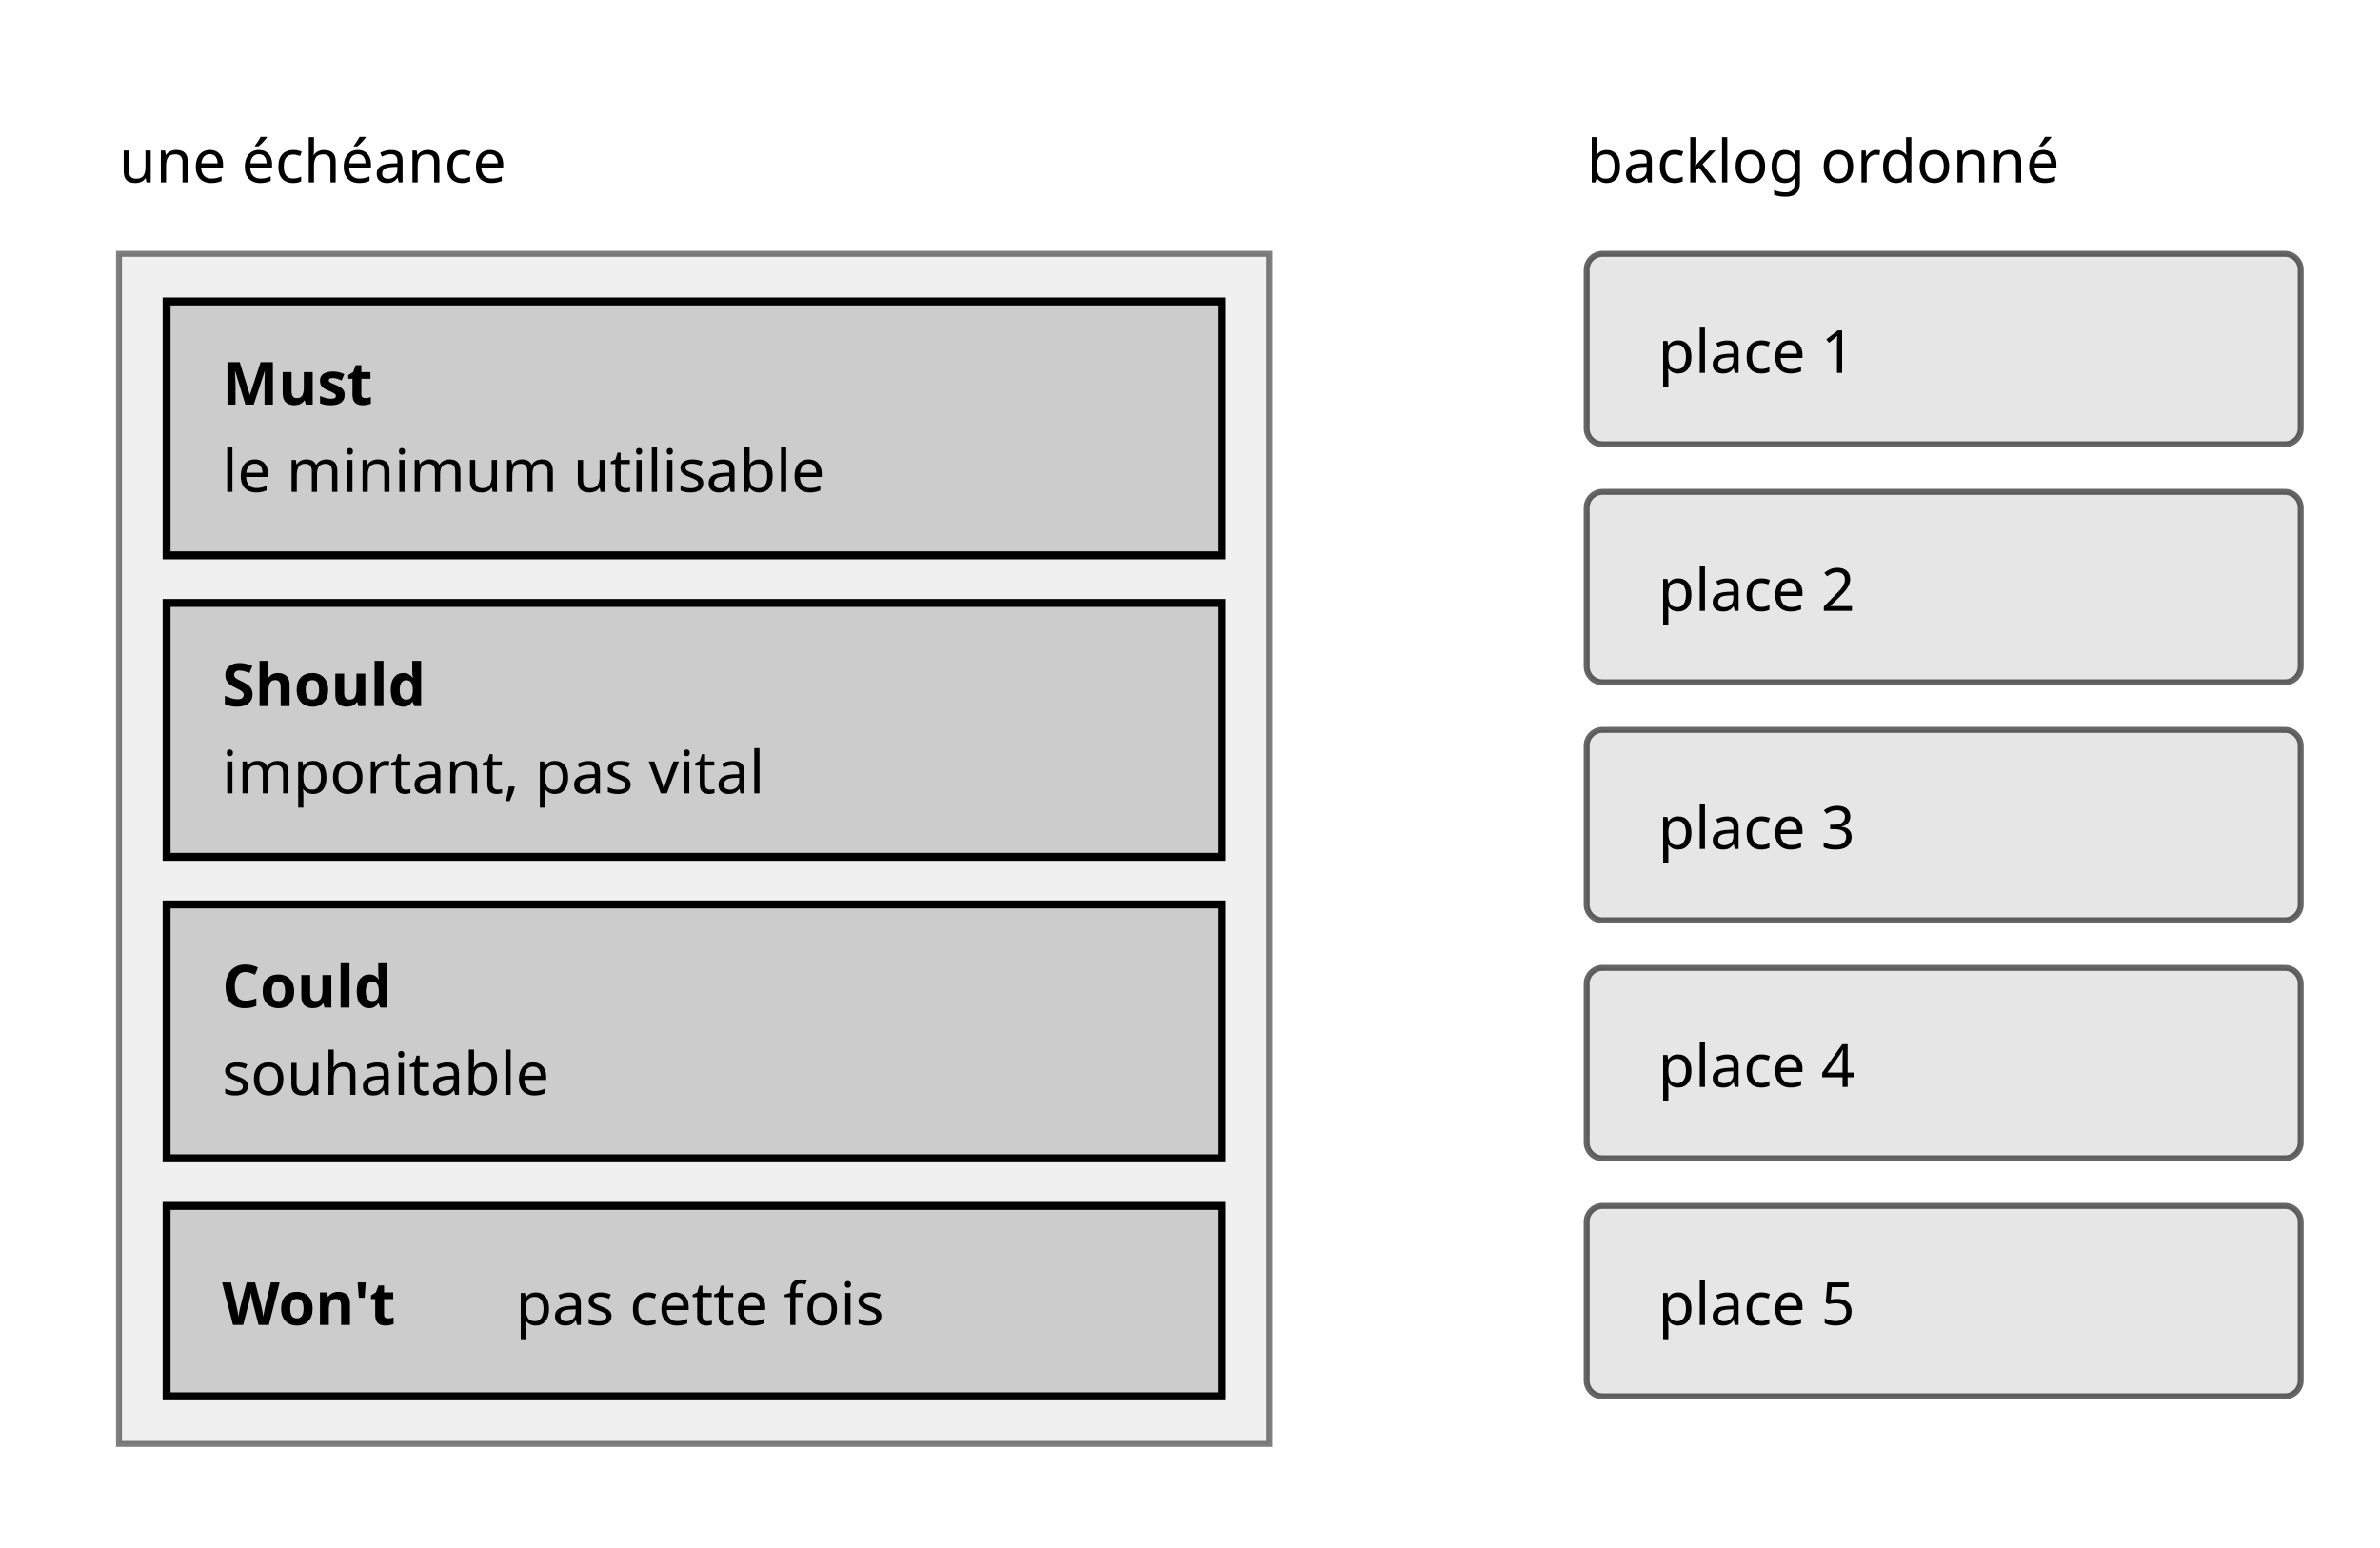
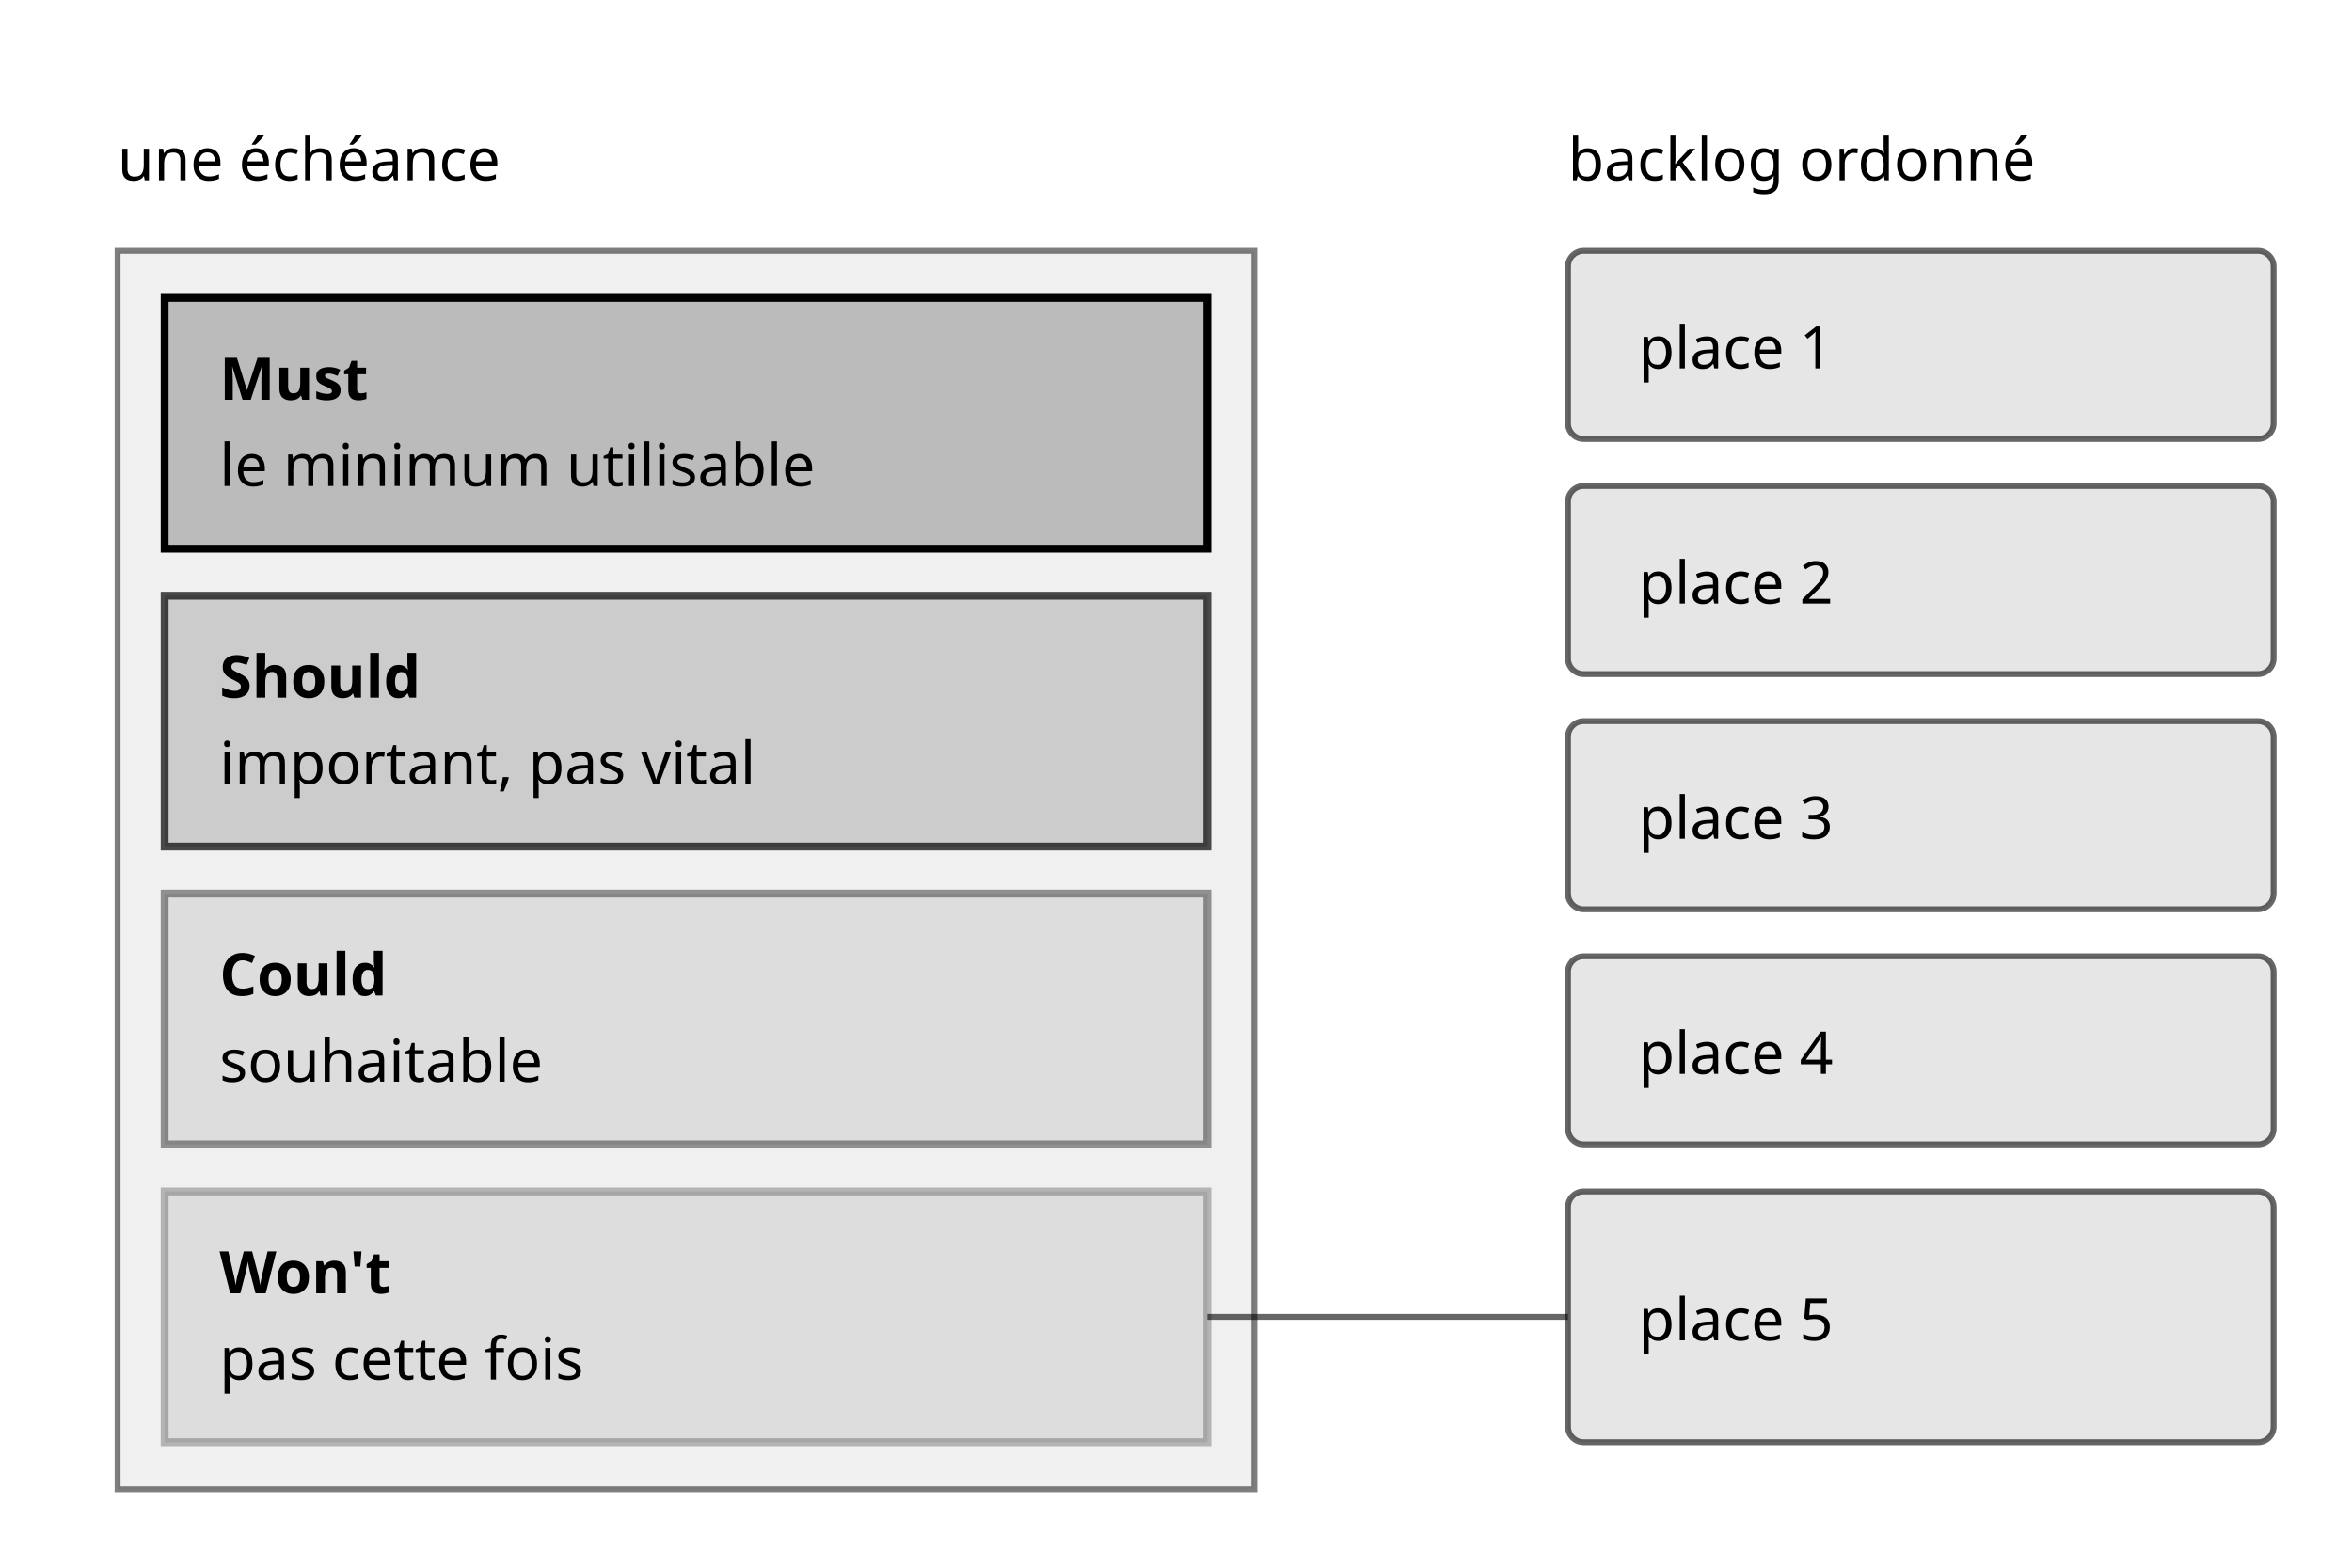
- <svg xmlns="http://www.w3.org/2000/svg" viewBox="0 0 600 390" fill="currentColor" role="img" aria-labelledby="moscow-echeance-backlog-ordonne-titre moscow-echeance-backlog-ordonne-desc" font-family="system-ui, sans-serif" font-size="15">
+ <svg xmlns="http://www.w3.org/2000/svg" viewBox="0 0 600 400" fill="currentColor" role="img" aria-labelledby="moscow-echeance-backlog-ordonne-titre moscow-echeance-backlog-ordonne-desc" font-family="system-ui, sans-serif" font-size="15">
  <g id="13c-cadre-echeance" class="muted">
-     <rect x="30" y="64" width="290" height="300" fill="currentColor" fill-opacity="0.06" stroke="currentColor" stroke-opacity="0.5" stroke-width="1.5" />
+     <rect x="30" y="64" width="290" height="316" fill="currentColor" fill-opacity="0.06" stroke="currentColor" stroke-opacity="0.5" stroke-width="1.5" />
    <text x="30" y="46" fill="currentColor">une échéance</text>
  </g>
  <g id="13c-bac-must" class="primary">
-     <rect x="42" y="76" width="266" height="64" fill="currentColor" fill-opacity="0.15" stroke="currentColor" stroke-width="2" />
+     <rect x="42" y="76" width="266" height="64" fill="currentColor" fill-opacity="0.22" stroke="currentColor" stroke-opacity="1" stroke-width="2" />
    <text x="56" y="102" fill="currentColor" font-weight="bold">Must</text>
    <text x="56" y="124" class="muted" fill="currentColor">le minimum utilisable</text>
  </g>
  <g id="13c-bac-should" class="primary">
-     <rect x="42" y="152" width="266" height="64" fill="currentColor" fill-opacity="0.15" stroke="currentColor" stroke-width="2" />
+     <rect x="42" y="152" width="266" height="64" fill="currentColor" fill-opacity="0.15" stroke="currentColor" stroke-opacity="0.7" stroke-width="2" />
    <text x="56" y="178" fill="currentColor" font-weight="bold">Should</text>
    <text x="56" y="200" class="muted" fill="currentColor">important, pas vital</text>
  </g>
  <g id="13c-bac-could" class="primary">
-     <rect x="42" y="228" width="266" height="64" fill="currentColor" fill-opacity="0.15" stroke="currentColor" stroke-width="2" />
+     <rect x="42" y="228" width="266" height="64" fill="currentColor" fill-opacity="0.08" stroke="currentColor" stroke-opacity="0.4" stroke-width="2" />
    <text x="56" y="254" fill="currentColor" font-weight="bold">Could</text>
    <text x="56" y="276" class="muted" fill="currentColor">souhaitable</text>
  </g>
  <g id="13c-bac-wont" class="primary">
-     <rect x="42" y="304" width="266" height="48" fill="currentColor" fill-opacity="0.15" stroke="currentColor" stroke-width="2" />
-     <text x="56" y="334" fill="currentColor" font-weight="bold">Won't</text>
-     <text x="130" y="334" class="muted" fill="currentColor">pas cette fois</text>
+     <rect x="42" y="304" width="266" height="64" fill="currentColor" fill-opacity="0.08" stroke="currentColor" stroke-opacity="0.25" stroke-width="2" />
+     <text x="56" y="330" fill="currentColor" font-weight="bold">Won't</text>
+     <text x="56" y="352" class="muted" fill="currentColor">pas cette fois</text>
  </g>
  <g id="13c-colonne-backlog" class="muted">
    <text x="400" y="46" fill="currentColor">backlog ordonné</text>
  </g>
  <g id="13c-cartes-places" class="secondary">
    <rect x="400" y="64" width="180" height="48" rx="4" fill="currentColor" fill-opacity="0.1" stroke="currentColor" stroke-opacity="0.6" stroke-width="1.5" />
    <text x="418" y="94" class="muted" fill="currentColor">place 1</text>
    <rect x="400" y="124" width="180" height="48" rx="4" fill="currentColor" fill-opacity="0.1" stroke="currentColor" stroke-opacity="0.6" stroke-width="1.5" />
    <text x="418" y="154" class="muted" fill="currentColor">place 2</text>
    <rect x="400" y="184" width="180" height="48" rx="4" fill="currentColor" fill-opacity="0.1" stroke="currentColor" stroke-opacity="0.6" stroke-width="1.5" />
    <text x="418" y="214" class="muted" fill="currentColor">place 3</text>
    <rect x="400" y="244" width="180" height="48" rx="4" fill="currentColor" fill-opacity="0.1" stroke="currentColor" stroke-opacity="0.6" stroke-width="1.5" />
    <text x="418" y="274" class="muted" fill="currentColor">place 4</text>
-     <rect x="400" y="304" width="180" height="48" rx="4" fill="currentColor" fill-opacity="0.1" stroke="currentColor" stroke-opacity="0.6" stroke-width="1.5" />
-     <text x="418" y="334" class="muted" fill="currentColor">place 5</text>
+     <rect x="400" y="304" width="180" height="64" rx="4" fill="currentColor" fill-opacity="0.1" stroke="currentColor" stroke-opacity="0.6" stroke-width="1.5" />
+     <text x="418" y="342" class="muted" fill="currentColor">place 5</text>
+   </g>
+   <g id="13c-lien-wont" class="secondary">
+     <line x1="308" y1="336" x2="400" y2="336" fill="none" stroke="currentColor" stroke-opacity="0.6" stroke-width="1.5" />
  </g>
</svg>
